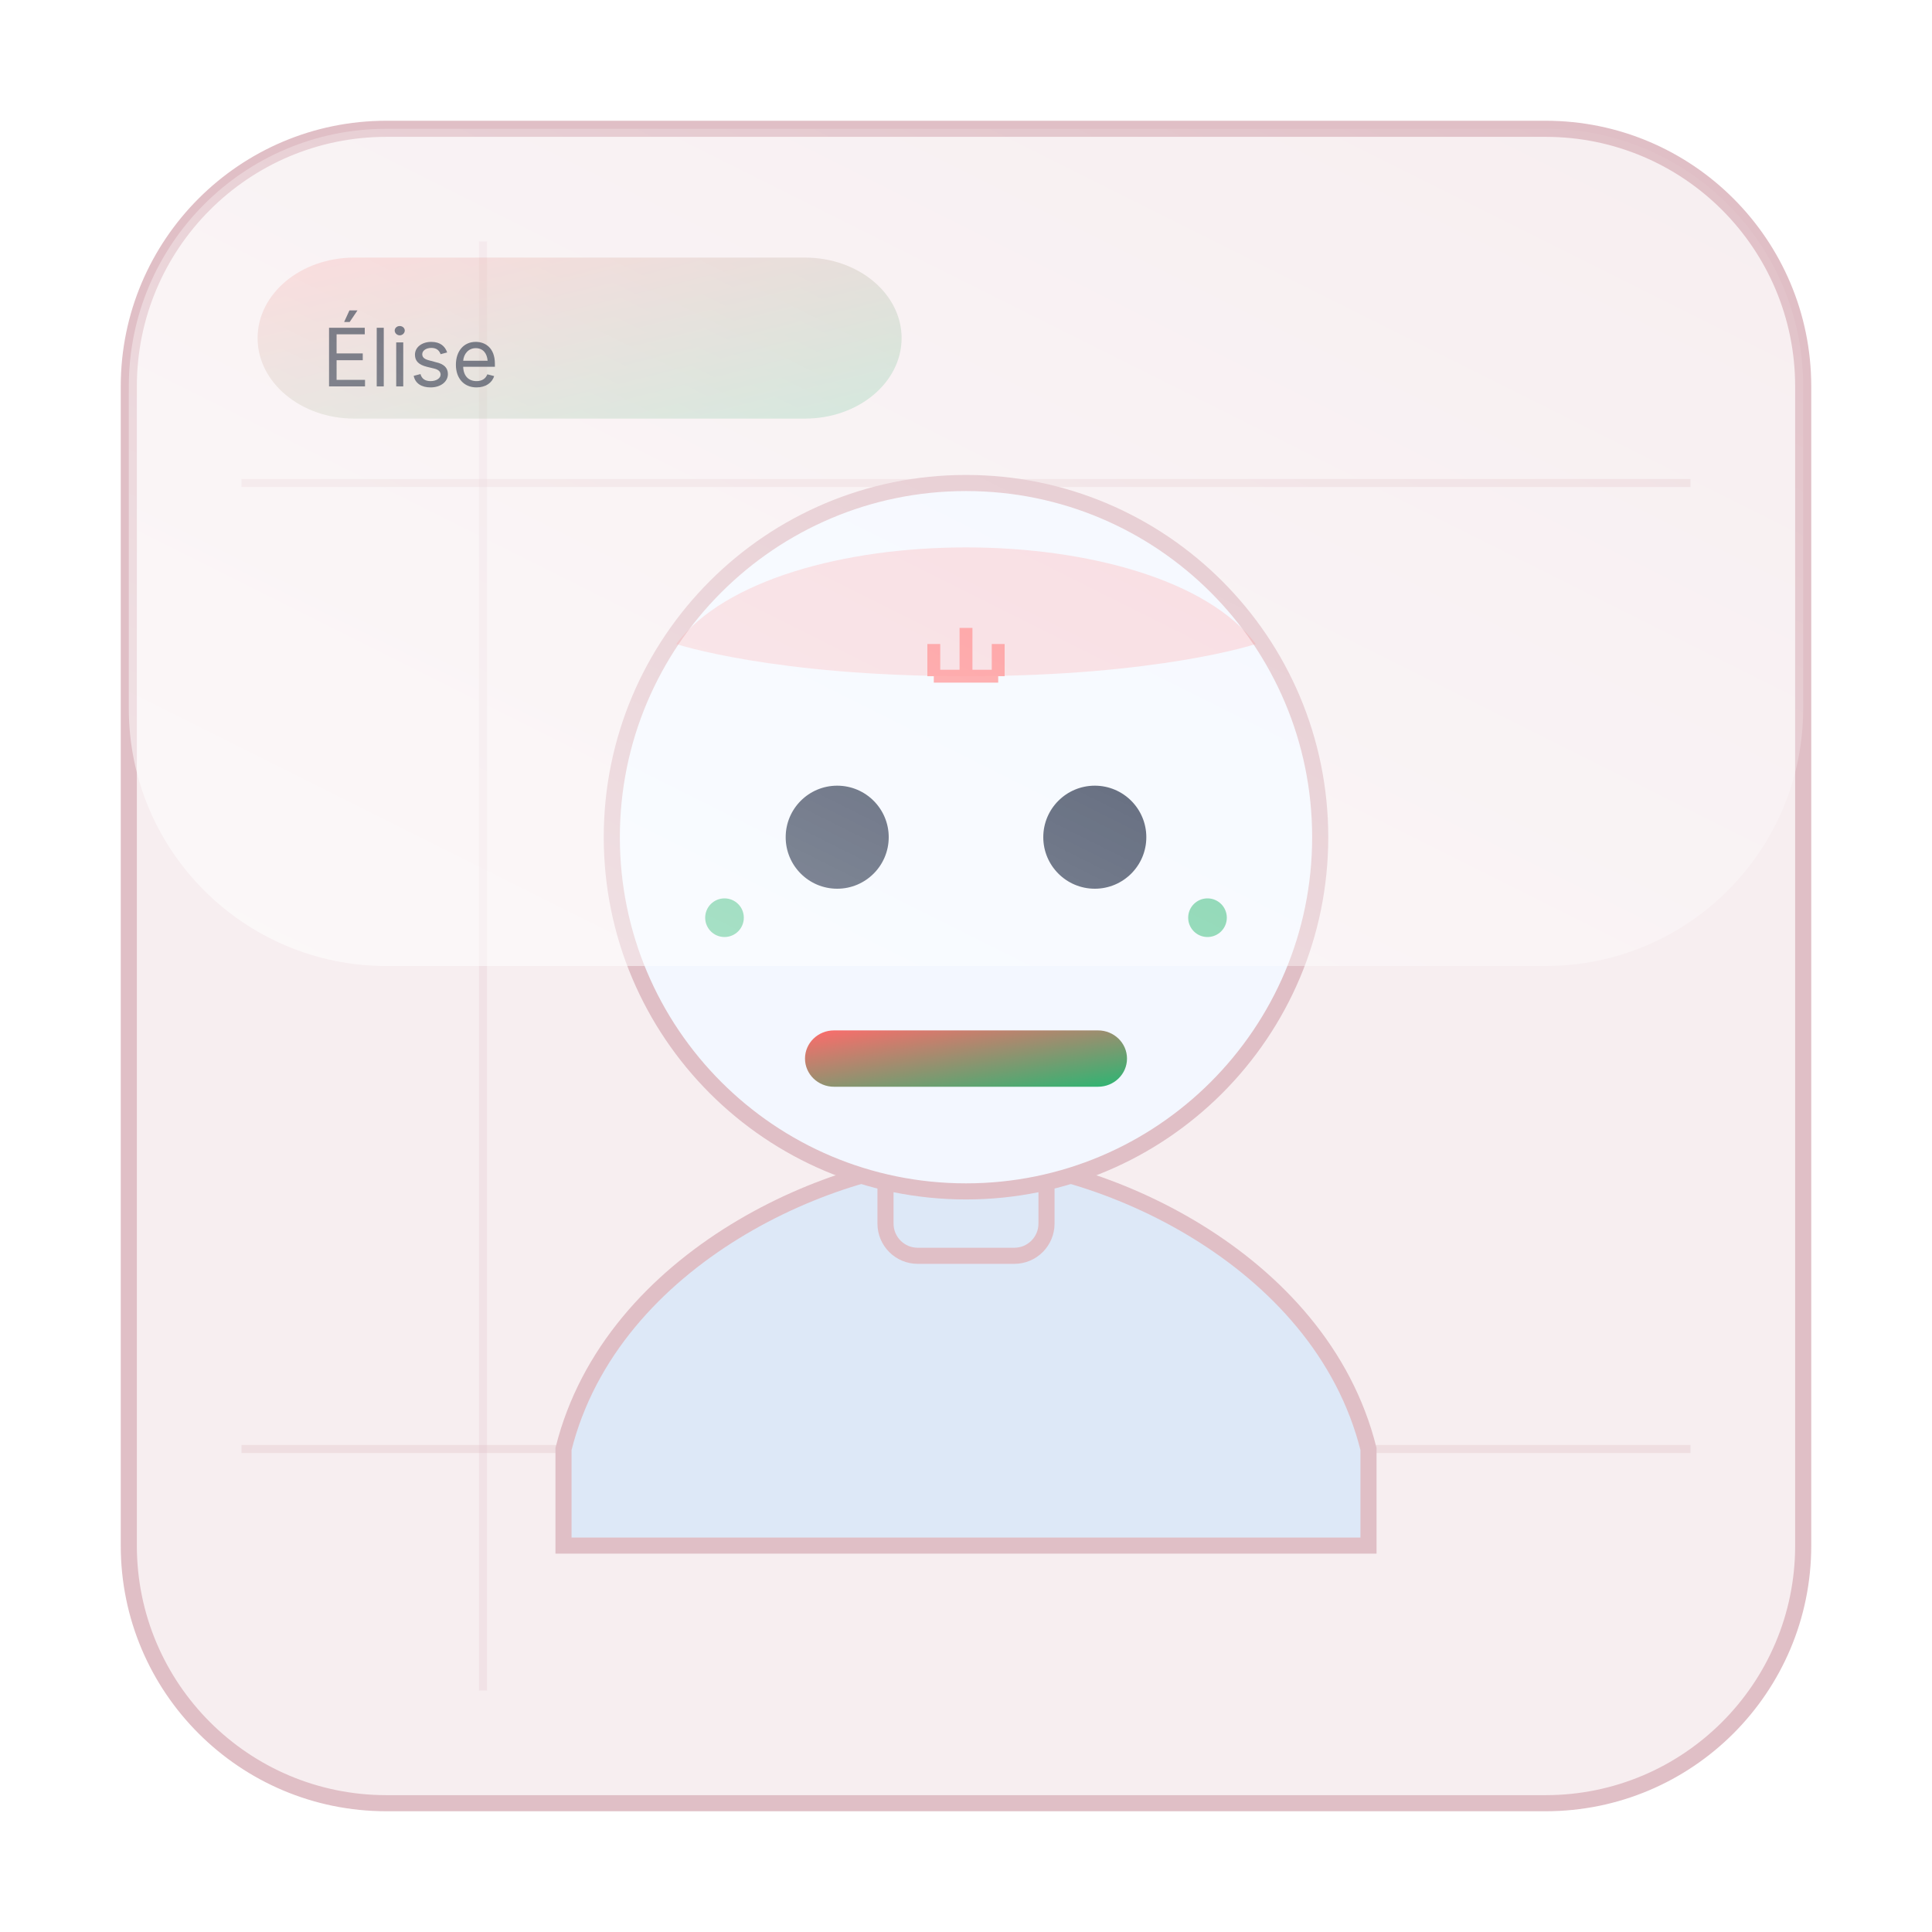
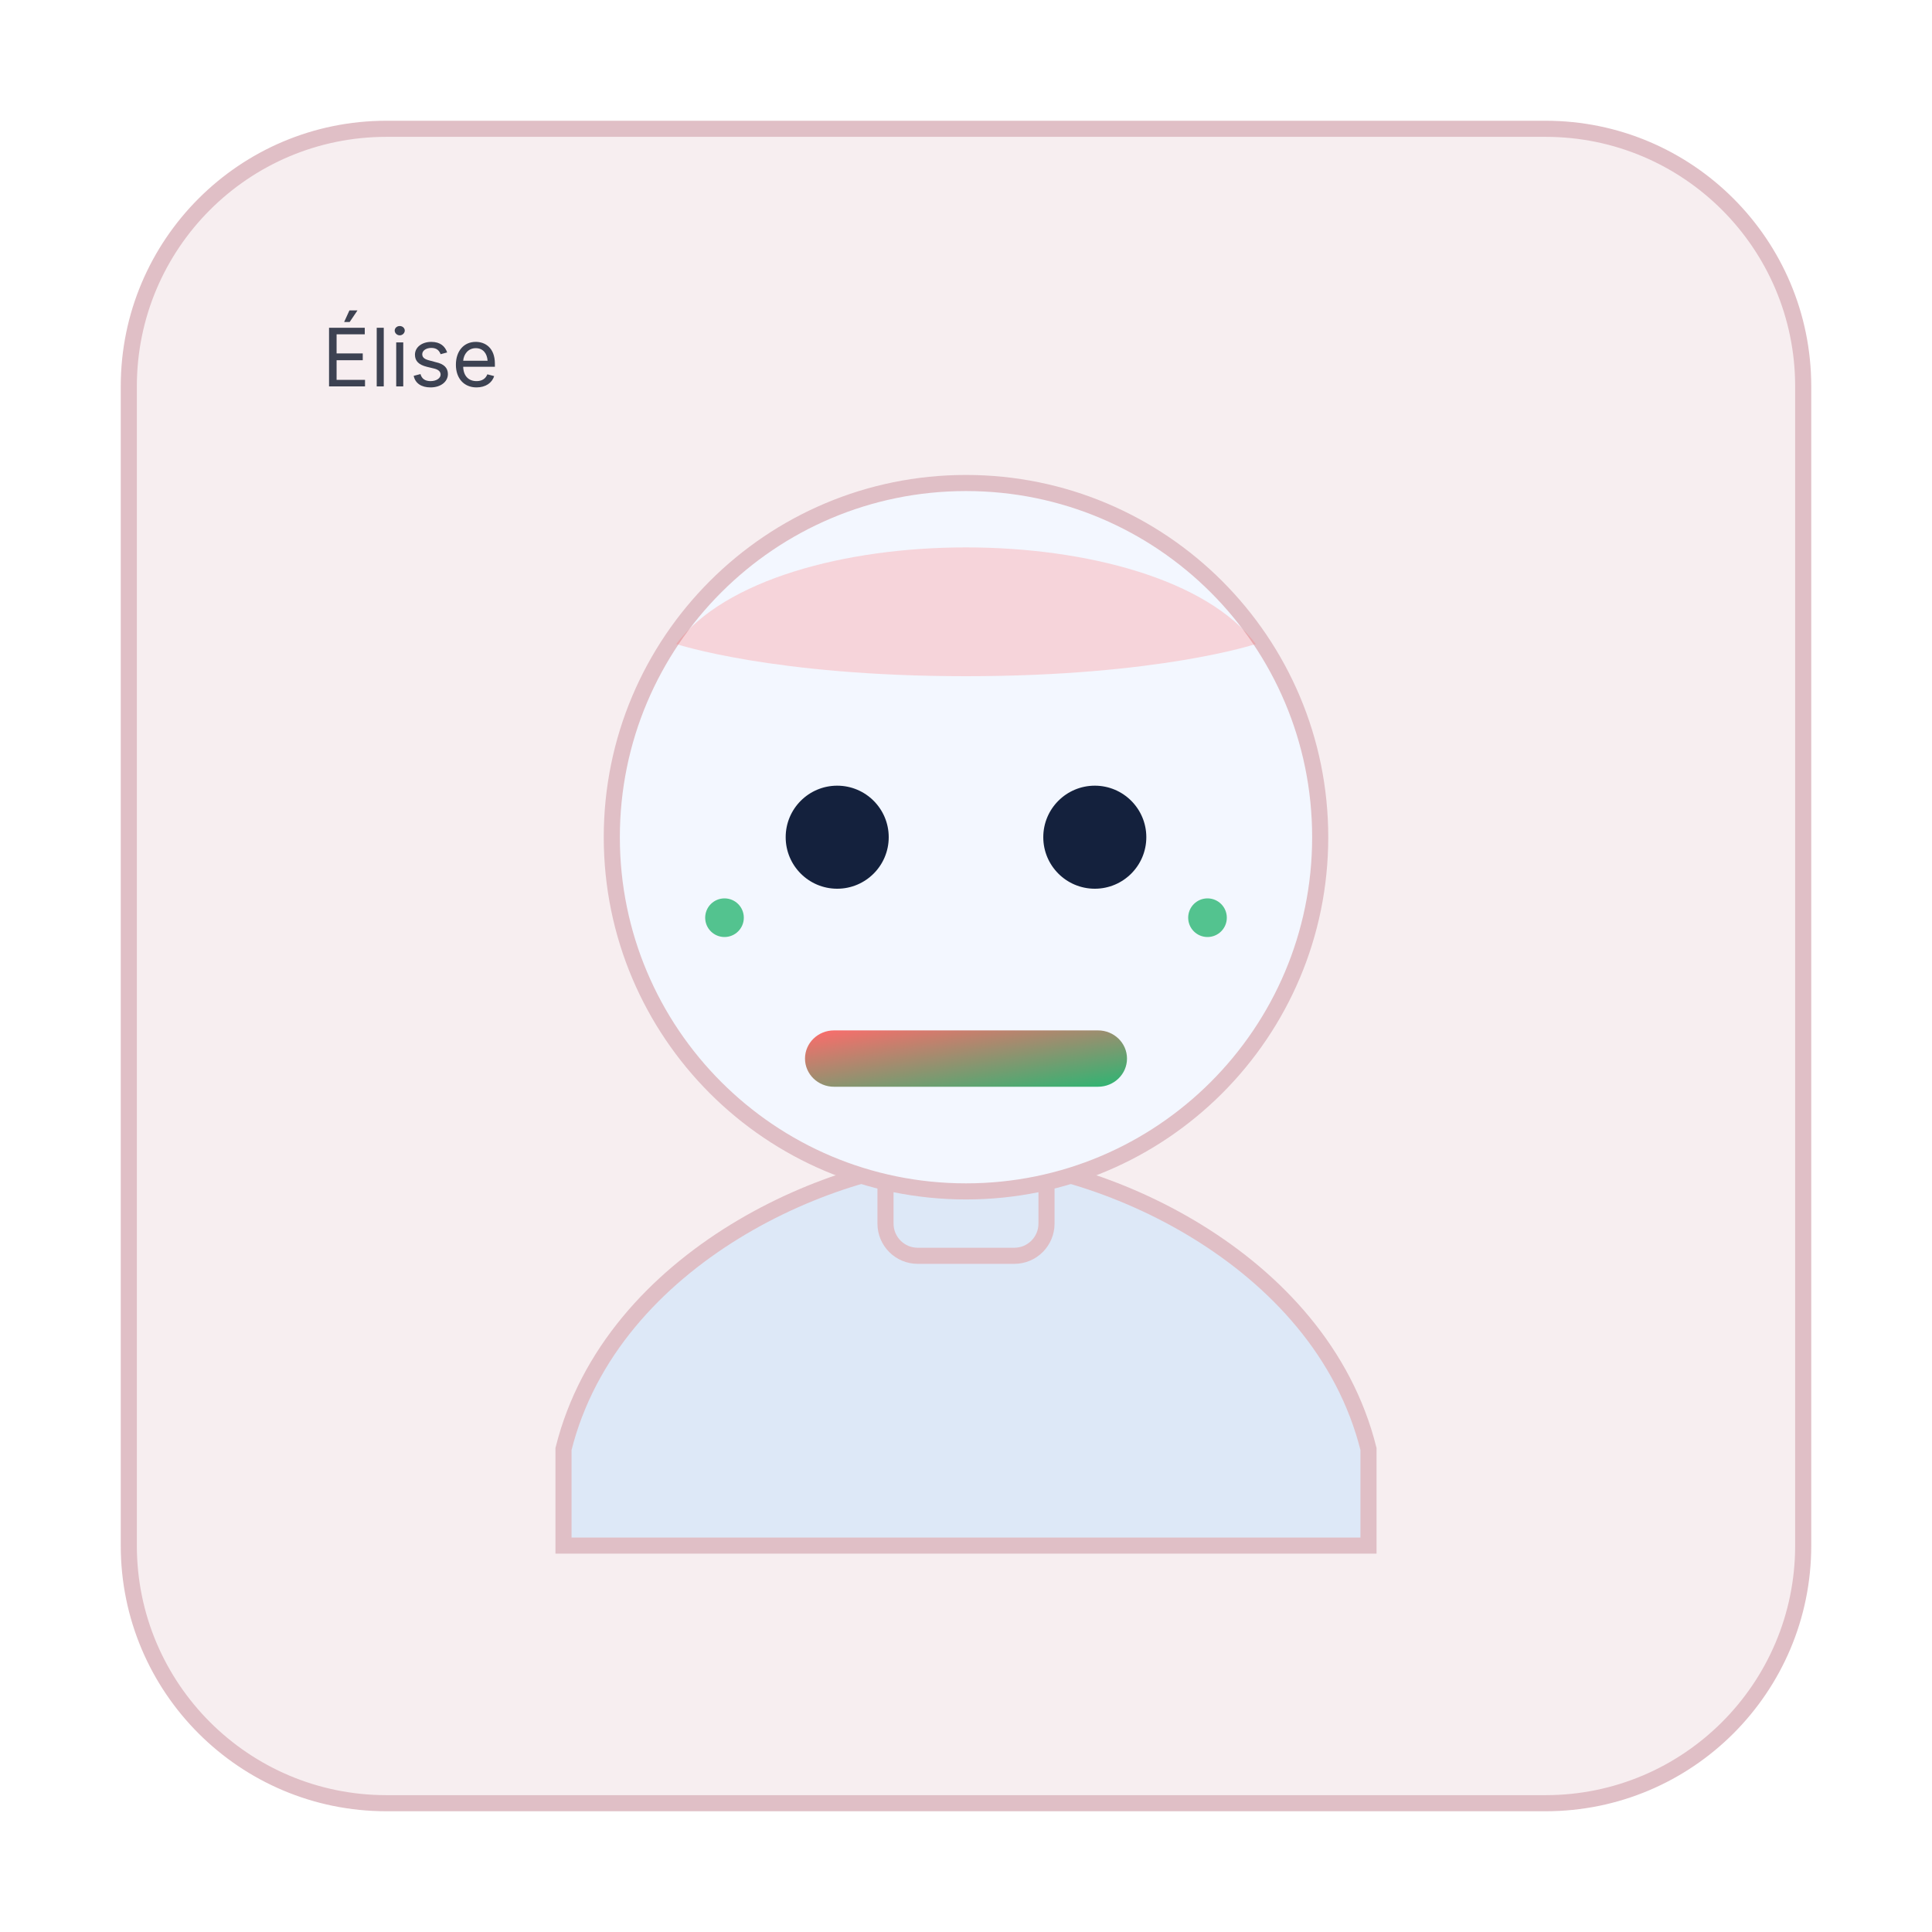
<svg xmlns="http://www.w3.org/2000/svg" width="480" height="480" viewBox="0 0 120 120">
  <defs>
    <linearGradient id="g1" x1="0" y1="0" x2="1" y2="1">
      <stop offset="0%" stop-color="#FF6B6B" />
      <stop offset="100%" stop-color="#2BB673" />
    </linearGradient>
-     <linearGradient id="g2" x1="0" y1="1" x2="1" y2="0">
-       <stop offset="0%" stop-color="#ffffff" stop-opacity="0.6" />
-       <stop offset="100%" stop-color="#ffffff" stop-opacity="0" />
-     </linearGradient>
  </defs>
  <rect x="8" y="8" rx="16" ry="16" width="104" height="104" fill="#F7EEF0" stroke="#E0BFC6" />
-   <path d="M15 30 h90" stroke="#E0BFC6" stroke-width="0.5" opacity="0.35" />
-   <path d="M15 90 h90" stroke="#E0BFC6" stroke-width="0.5" opacity="0.35" />
-   <path d="M30 15 v90" stroke="#E0BFC6" stroke-width="0.5" opacity="0.25" />
  <path d="M35 96 v-6 c3-12 17-18 25-18s22 6 25 18v6z" fill="#DDE8F7" stroke="#E0BFC6" />
  <rect x="55" y="70" width="10" height="8" rx="2" fill="#DDE8F7" stroke="#E0BFC6" />
  <circle cx="60" cy="52" r="22" fill="#F3F7FF" stroke="#E0BFC6" />
  <path d="M42 40c6-8 30-8 36 0 0 0-6 2-18 2s-18-2-18-2z" fill="#FF6B6B" opacity="0.25" />
  <circle cx="52" cy="52" r="3.2" fill="#14213D" />
  <circle cx="68" cy="52" r="3.2" fill="#14213D" />
  <rect x="50" y="64" width="20" height="3.5" rx="1.8" fill="url(#g1)" />
  <circle cx="45" cy="57" r="1.2" fill="#2BB673" opacity="0.8" />
  <circle cx="75" cy="57" r="1.2" fill="#2BB673" opacity="0.8" />
-   <path d="M58 42 h4 M60 42 v-3 m-2 3 v-2 m4 2 v-2" stroke="#FF6B6B" stroke-width="0.8" opacity="0.8" />
-   <rect x="16" y="16" width="40" height="10" rx="6" fill="url(#g1)" opacity="0.25" />
  <text x="20" y="24" font-family="Inter, Arial" font-size="5" fill="#0F172A" opacity="0.8">Élise</text>
-   <rect x="8" y="8" width="104" height="52" rx="16" fill="url(#g2)" />
</svg>
